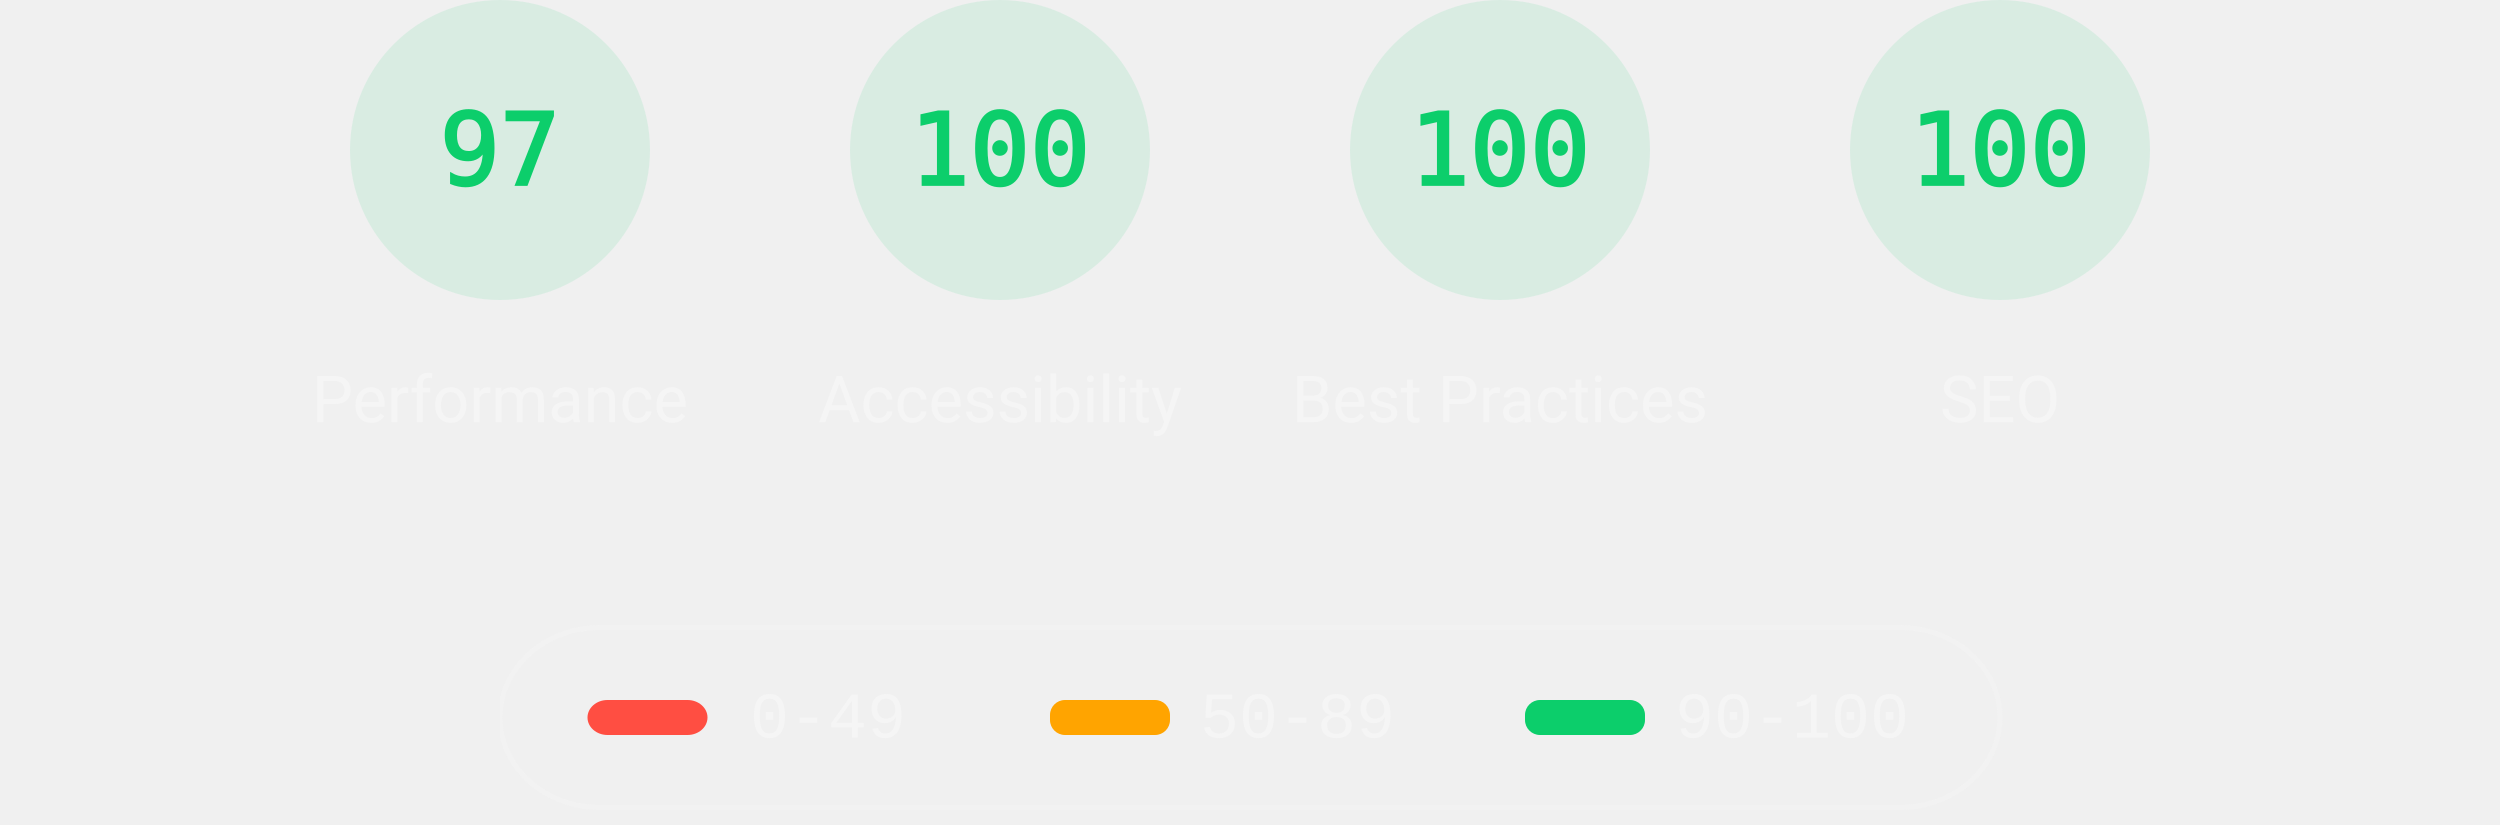
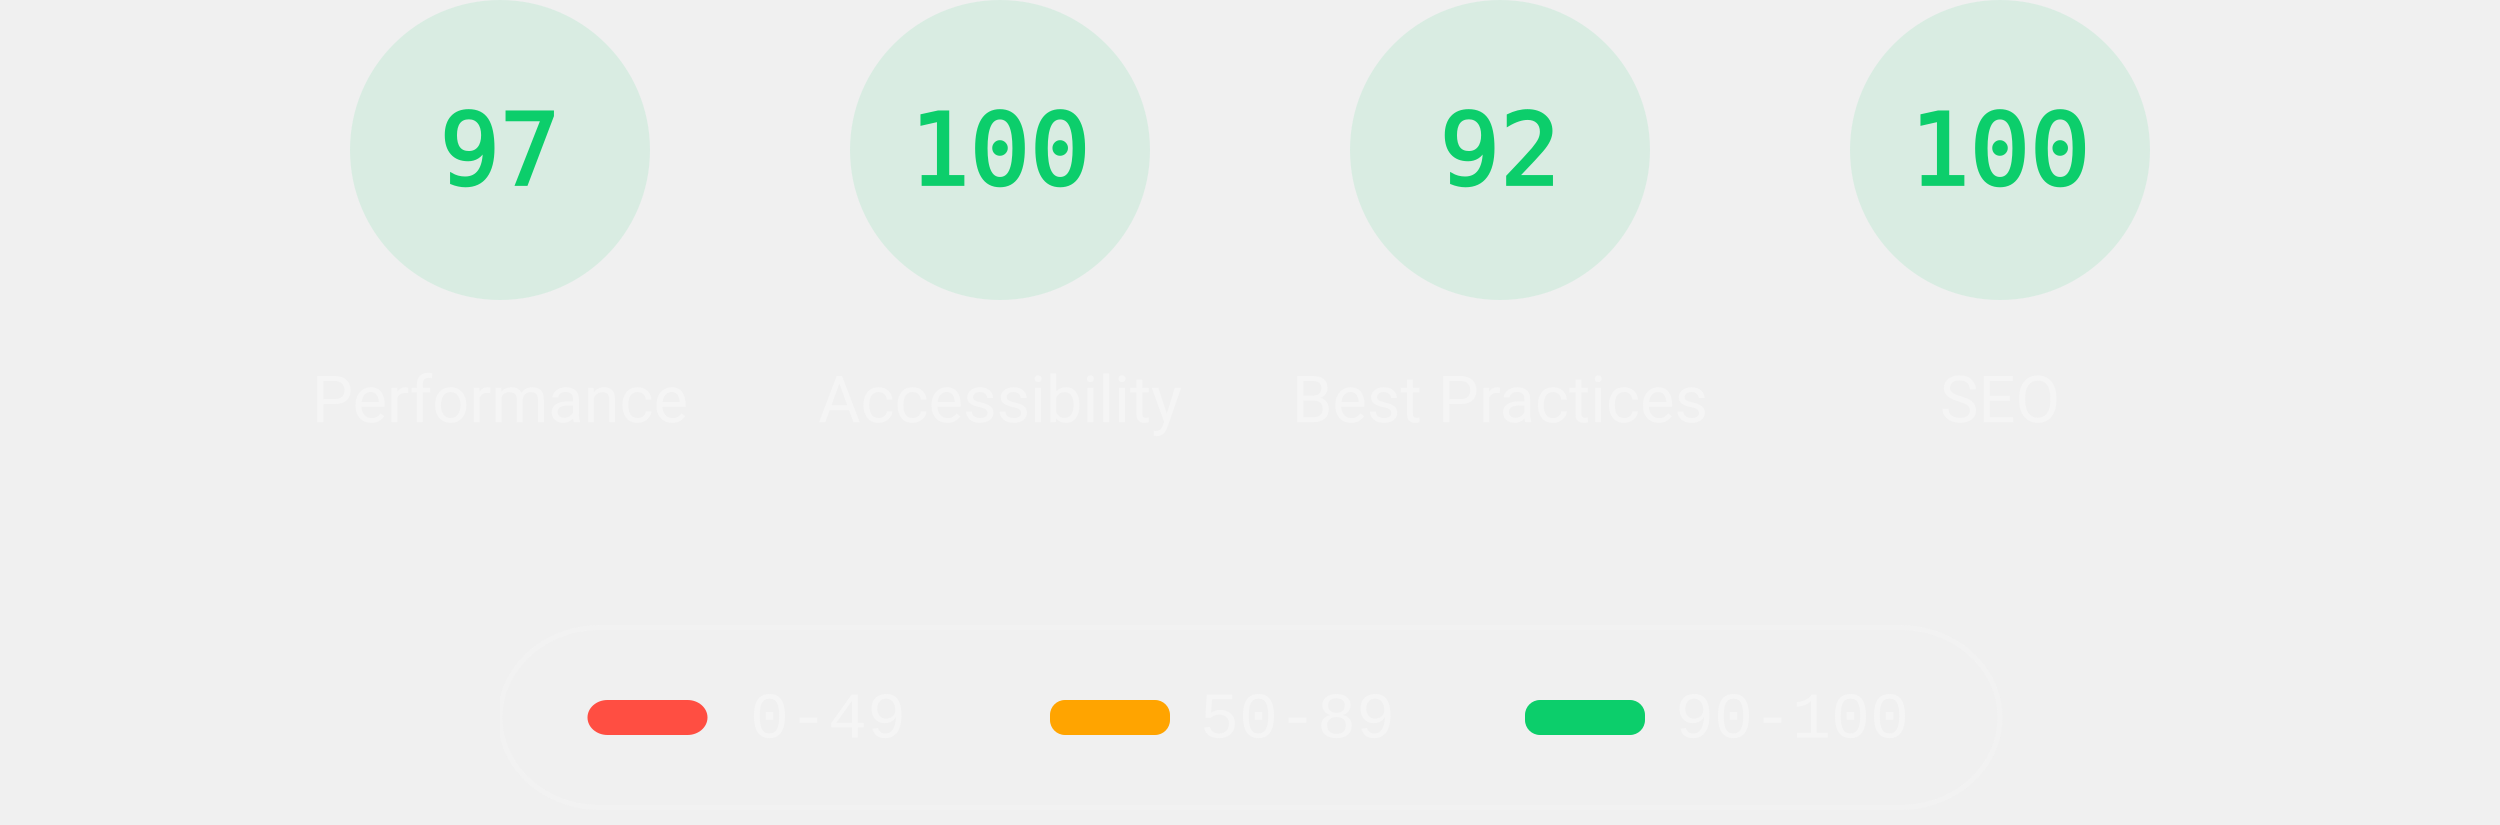
<svg xmlns="http://www.w3.org/2000/svg" class="theme--dark" fill="none" width="1000" height="330">
  <style>
			.gauge-base {
				opacity: 0.1
			}

			.gauge-arc {
				fill: none;
				animation-delay: 250ms;
				stroke-linecap: round;
				transform: rotate(-90deg);
				transform-origin: 100px 60px;
				animation: load-gauge 1s ease forwards
			}

			.guage-text {
				font-size: 40px;
				font-family: monospace;
				text-align: center
			}

			.guage-red {
				color: #ff4e42;
				fill: #ff4e42;
				stroke: #ff4e42
			}
			.guage-orange {
				color: #ffa400;
				fill: #ffa400;
				stroke: #ffa400
			}
			.guage-green {
				color: #0cce6b;
				fill: #0cce6b;
				stroke: #0cce6b
			}
			.theme--agnostic .guage-undefined {
				color: #5c5c5c;
				fill: #5c5c5c;
				stroke: #5c5c5c
			}
			.theme--light .guage-undefined {
				color: #1e1e1e;
				fill: #1e1e1e;
				stroke: #1e1e1e
			}
			.theme--dark .guage-undefined {
				color: #f5f5f5;
				fill: #f5f5f5;
				stroke: #f5f5f5
			}

			.guage-title {
				stroke: none;
				font-size: 26px;
				line-height: 26px;
				font-family: Roboto, Halvetica, Arial, sans-serif
			}
			.metric.guage-title {
				font-family: 'Courier New', Courier, monospace
			}
			.theme--agnostic .guage-title {
				color: #737373;
				fill: #737373
			}
			.theme--light .guage-title {
				color: #212121;
				fill: #212121
			}
			.theme--dark .guage-title {
				color: #f5f5f5;
				fill: #f5f5f5
			}

			@keyframes load-gauge {
				from {
					stroke-dasharray: 0 352.858
				}
			}
			.lh-gauge--pwa__disc {
				fill: #e0e0e0
			}
			.lh-gauge--pwa__logo {
				position: relative;
				fill: #b0b0b0
			}
			.lh-gauge--pwa__invisible {
				display: none
			}
			.lh-gauge--pwa__visible {
				display: inline
			}
			.guage-invisible {
				display: none
			}
			.lh-gauge--pwa__logo--primary-color {
				fill: #304ffe
			}
			.theme--agnostic .lh-gauge--pwa__logo--secondary-color {
				fill: #787878
			}
			.theme--light .lh-gauge--pwa__logo--secondary-color {
				fill: #3d3d3d
			}
			.theme--dark .lh-gauge--pwa__logo--secondary-color {
				fill: #d8b6b6
			}
			.theme--light #svg_2 {
				stroke: #00000022
			}
			.theme--agnostic #svg_2 {
				stroke: #616161
			}
			.theme--light #svg_2 {
				stroke: #00000022
			}
			.theme--dark #svg_2 {
				stroke: #f5f5f566
			}
		</style>
  <svg class="guage-div guage-perf guage-green" viewBox="0 0 200 200" width="200" height="200" x="100" y="0">
    <circle class="gauge-base" r="56" cx="100" cy="60" stroke-width="8" />
    <circle class="gauge-arc guage-arc-1" r="56" cx="100" cy="60" stroke-width="8" style="stroke-dasharray: 341.302, 351.858;" />
    <text class="guage-text" x="100px" y="60px" alignment-baseline="central" dominant-baseline="central" text-anchor="middle">97</text>
    <text class="guage-title" x="100px" y="160px" alignment-baseline="central" dominant-baseline="central" text-anchor="middle">Performance</text>
  </svg>
  <svg class="guage-div guage-acc guage-green" viewBox="0 0 200 200" width="200" height="200" x="300" y="0">
    <circle class="gauge-base" r="56" cx="100" cy="60" stroke-width="8" />
    <circle class="gauge-arc guage-arc-2" r="56" cx="100" cy="60" stroke-width="8" style="stroke-dasharray: 351.858, 351.858;" />
    <text class="guage-text" x="100px" y="60px" alignment-baseline="central" dominant-baseline="central" text-anchor="middle">100</text>
    <text class="guage-title" x="100px" y="160px" alignment-baseline="central" dominant-baseline="central" text-anchor="middle">Accessibility</text>
  </svg>
  <svg class="guage-div guage-best guage-green" viewBox="0 0 200 200" width="200" height="200" x="500" y="0">
    <circle class="gauge-base" r="56" cx="100" cy="60" stroke-width="8" />
-     <circle class="gauge-arc guage-arc-3" r="56" cx="100" cy="60" stroke-width="8" style="stroke-dasharray: 351.858, 351.858;" />
-     <text class="guage-text" x="100px" y="60px" alignment-baseline="central" dominant-baseline="central" text-anchor="middle">100</text>
+     <circle class="gauge-arc guage-arc-3" r="56" cx="100" cy="60" stroke-width="8" style="stroke-dasharray: 323.709, 351.858;" />
+     <text class="guage-text" x="100px" y="60px" alignment-baseline="central" dominant-baseline="central" text-anchor="middle">92</text>
    <text class="guage-title" x="100px" y="160px" alignment-baseline="central" dominant-baseline="central" text-anchor="middle">Best Practices</text>
  </svg>
  <svg class="guage-div guage-seo guage-green" viewBox="0 0 200 200" width="200" height="200" x="700" y="0">
    <circle class="gauge-base" r="56" cx="100" cy="60" stroke-width="8" />
    <circle class="gauge-arc guage-arc-4" r="56" cx="100" cy="60" stroke-width="8" style="stroke-dasharray: 351.858, 351.858;" />
    <text class="guage-text" x="100px" y="60px" alignment-baseline="central" dominant-baseline="central" text-anchor="middle">100</text>
    <text class="guage-title" x="100px" y="160px" alignment-baseline="central" dominant-baseline="central" text-anchor="middle">SEO</text>
  </svg>
  <svg class="guage-div guage-pwa guage-invisible" viewBox="0 0 200 200" width="200" height="200" x="900" y="0">
    <svg viewBox="0 0 60 60" width="112" height="112" x="44" y="4">
      <defs>
        <linearGradient id="lh-gauge--pwa__check-circle__gradient-0" x1="50%" y1="0%" x2="50%" y2="100%">
          <stop stop-color="#00C852" offset="0%" />
          <stop stop-color="#009688" offset="100%" />
        </linearGradient>
        <linearGradient id="lh-gauge--pwa__installable__shadow-gradient-0" x1="76.056%" x2="24.111%" y1="82.995%" y2="24.735%">
          <stop stop-color="#A5D6A7" offset="0%" />
          <stop stop-color="#80CBC4" offset="100%" />
        </linearGradient>
        <linearGradient id="lh-gauge--pwa__fast-reliable__shadow-gradient-0" x1="76.056%" y1="82.995%" x2="25.678%" y2="26.493%">
          <stop stop-color="#64B5F6" offset="0%" />
          <stop stop-color="#2979FF" offset="100%" />
        </linearGradient>
        <g id="lh-gauge--pwa__fast-reliable-badge-0">
          <circle fill="#FFFFFF" cx="10" cy="10" r="10" />
          <path fill="#304FFE" d="M10 3.58l5.25 2.34v3.5c0 3.23-2.24 6.26-5.25 7-3.01-.74-5.25-3.77-5.25-7v-3.5L10 3.58zm-.47 10.74l2.76-4.83.03-.07c.04-.08 0-.24-.22-.24h-1.64l.47-3.26h-.47l-2.7 4.77c-.02.01.05-.1-.04.05-.09.16-.1.31.18.31h1.63l-.47 3.27h.47z" />
        </g>
        <g id="lh-gauge--pwa__installable-badge-0">
          <circle fill="#FFFFFF" cx="10" cy="10" r="10" />
          <path fill="#009688" d="M10 4.167A5.835 5.835 0 0 0 4.167 10 5.835 5.835 0 0 0 10 15.833 5.835 5.835 0 0 0 15.833 10 5.835 5.835 0 0 0 10 4.167zm2.917 6.416h-2.334v2.334H9.417v-2.334H7.083V9.417h2.334V7.083h1.166v2.334h2.334v1.166z" />
        </g>
      </defs>
      <g stroke="none" fill-rule="nonzero">
        <circle class="lh-gauge--pwa__disc" cx="30" cy="30" r="30" />
        <g class="lh-gauge--pwa__logo">
          <path d="M35.66 19.39l.7-1.75h2L37.4 15 38.6 12l3.4 9h-2.51l-.58-1.61z" />
          <path d="M33.52 21l3.65-9h-2.42l-2.5 5.82L30.5 12h-1.86l-1.9 5.82-1.35-2.65-1.21 3.72L25.4 21h2.38l1.72-5.2 1.64 5.2z" />
          <path fill-rule="nonzero" d="M20.3 17.91h1.48c.45 0 .85-.05 1.2-.15l.39-1.18 1.07-3.3a2.64 2.64 0 0 0-.28-.37c-.55-.6-1.36-.91-2.42-.91H18v9h2.3V17.9zm1.96-3.84c.22.22.33.5.33.87 0 .36-.1.65-.29.87-.2.23-.59.35-1.15.35h-.86v-2.41h.87c.52 0 .89.1 1.1.32z" />
        </g>
        <rect class="lh-gauge--pwa__component lh-gauge--pwa__na-line lh-gauge--pwa__invisible" fill="#FFFFFF" x="20" y="32" width="20" height="4" rx="2" />
        <g class="lh-gauge--pwa__component lh-gauge--pwa__fast-reliable-badge lh-gauge--pwa__invisible" transform="translate(20, 29)">
          <path fill="url(#lh-gauge--pwa__fast-reliable__shadow-gradient-0)" d="M33.63 19.49A30 30 0 0 1 16.2 30.36L3 17.14 17.14 3l16.49 16.49z" />
          <use href="#lh-gauge--pwa__fast-reliable-badge-0" />
        </g>
        <g class="lh-gauge--pwa__component lh-gauge--pwa__installable-badge lh-gauge--pwa__invisible" transform="translate(20, 29)">
          <path fill="url(#lh-gauge--pwa__installable__shadow-gradient-0)" d="M33.629 19.487c-4.272 5.453-10.391 9.39-17.415 10.869L3 17.142 17.142 3 33.63 19.487z" />
          <use href="#lh-gauge--pwa__installable-badge-0" />
        </g>
        <g class="lh-gauge--pwa__component lh-gauge--pwa__fast-reliable-installable-badges lh-gauge--pwa__invisible">
          <g transform="translate(8, 29)">
            <path fill="url(#lh-gauge--pwa__fast-reliable__shadow-gradient-0)" d="M16.321 30.463L3 17.143 17.142 3l22.365 22.365A29.864 29.864 0 0 1 22 31c-1.942 0-3.84-.184-5.679-.537z" />
            <use href="#lh-gauge--pwa__fast-reliable-badge-0" />
          </g>
          <g transform="translate(32, 29)">
            <path fill="url(#lh-gauge--pwa__installable__shadow-gradient-0)" d="M25.982 11.84a30.107 30.107 0 0 1-13.08 15.203L3 17.143 17.142 3l8.84 8.84z" />
            <use href="#lh-gauge--pwa__installable-badge-0" />
          </g>
        </g>
        <g class="lh-gauge--pwa__component lh-gauge--pwa__check-circle lh-gauge--pwa__invisible" transform="translate(18, 28)">
          <circle fill="#FFFFFF" cx="12" cy="12" r="12" />
          <path fill="url(#lh-gauge--pwa__check-circle__gradient-0)" d="M12 2a10 10 0 1 0 0 20 10 10 0 0 0 0-20zm-2 15l-5-5 1.41-1.41L10 14.17l7.59-7.59L19 8l-9 9z" />
        </g>
      </g>
    </svg>
    <text class="guage-title" y="160px" alignment-baseline="central" dominant-baseline="central" text-anchor="middle">
      <tspan x="100px" dy="-6px">Progressive</tspan>
      <tspan x="100px" dy="30px">Web App</tspan>
    </text>
  </svg>
  <svg width="604" height="76" x="200" y="250">
    <g>
      <rect fill="none" id="canvas_background" height="80" width="604" y="-1" x="-1" />
      <g display="none" overflow="visible" y="0" x="0" height="100%" width="100%" id="canvasGrid">
        <rect fill="url(#gridpattern)" stroke-width="0" y="0" x="0" height="100%" width="100%" />
      </g>
    </g>
    <g>
      <rect fill-opacity="0" stroke-width="2" rx="40" id="svg_2" height="72" width="600" y="1" x="0" fill="#000000" />
      <rect stroke="#000" rx="8" id="svg_3" height="14" width="48" y="30" x="35" stroke-opacity="null" stroke-width="0" fill="#ff4e42" />
      <rect stroke="#000" rx="6" id="svg_4" height="14" width="48" y="30" x="220" stroke-opacity="null" stroke-width="0" fill="#ffa400" />
      <rect stroke="#000" rx="6" id="svg_5" height="14" width="48" y="30" x="410" stroke-opacity="null" stroke-width="0" fill="#0cce6b" />
      <text class="metric guage-title" xml:space="preserve" text-anchor="start" font-size="26" id="svg_6" y="45" x="100" stroke-opacity="null" stroke-width="0" stroke="#000">0-49</text>
      <text class="metric guage-title" xml:space="preserve" text-anchor="start" font-size="26" id="svg_7" y="45" x="280" stroke-opacity="null" stroke-width="0" stroke="#000">50-89</text>
      <text class="metric guage-title" xml:space="preserve" text-anchor="start" font-size="26" id="svg_8" y="45" x="470" stroke-opacity="null" stroke-width="0" stroke="#000">90-100</text>
    </g>
  </svg>
</svg>
